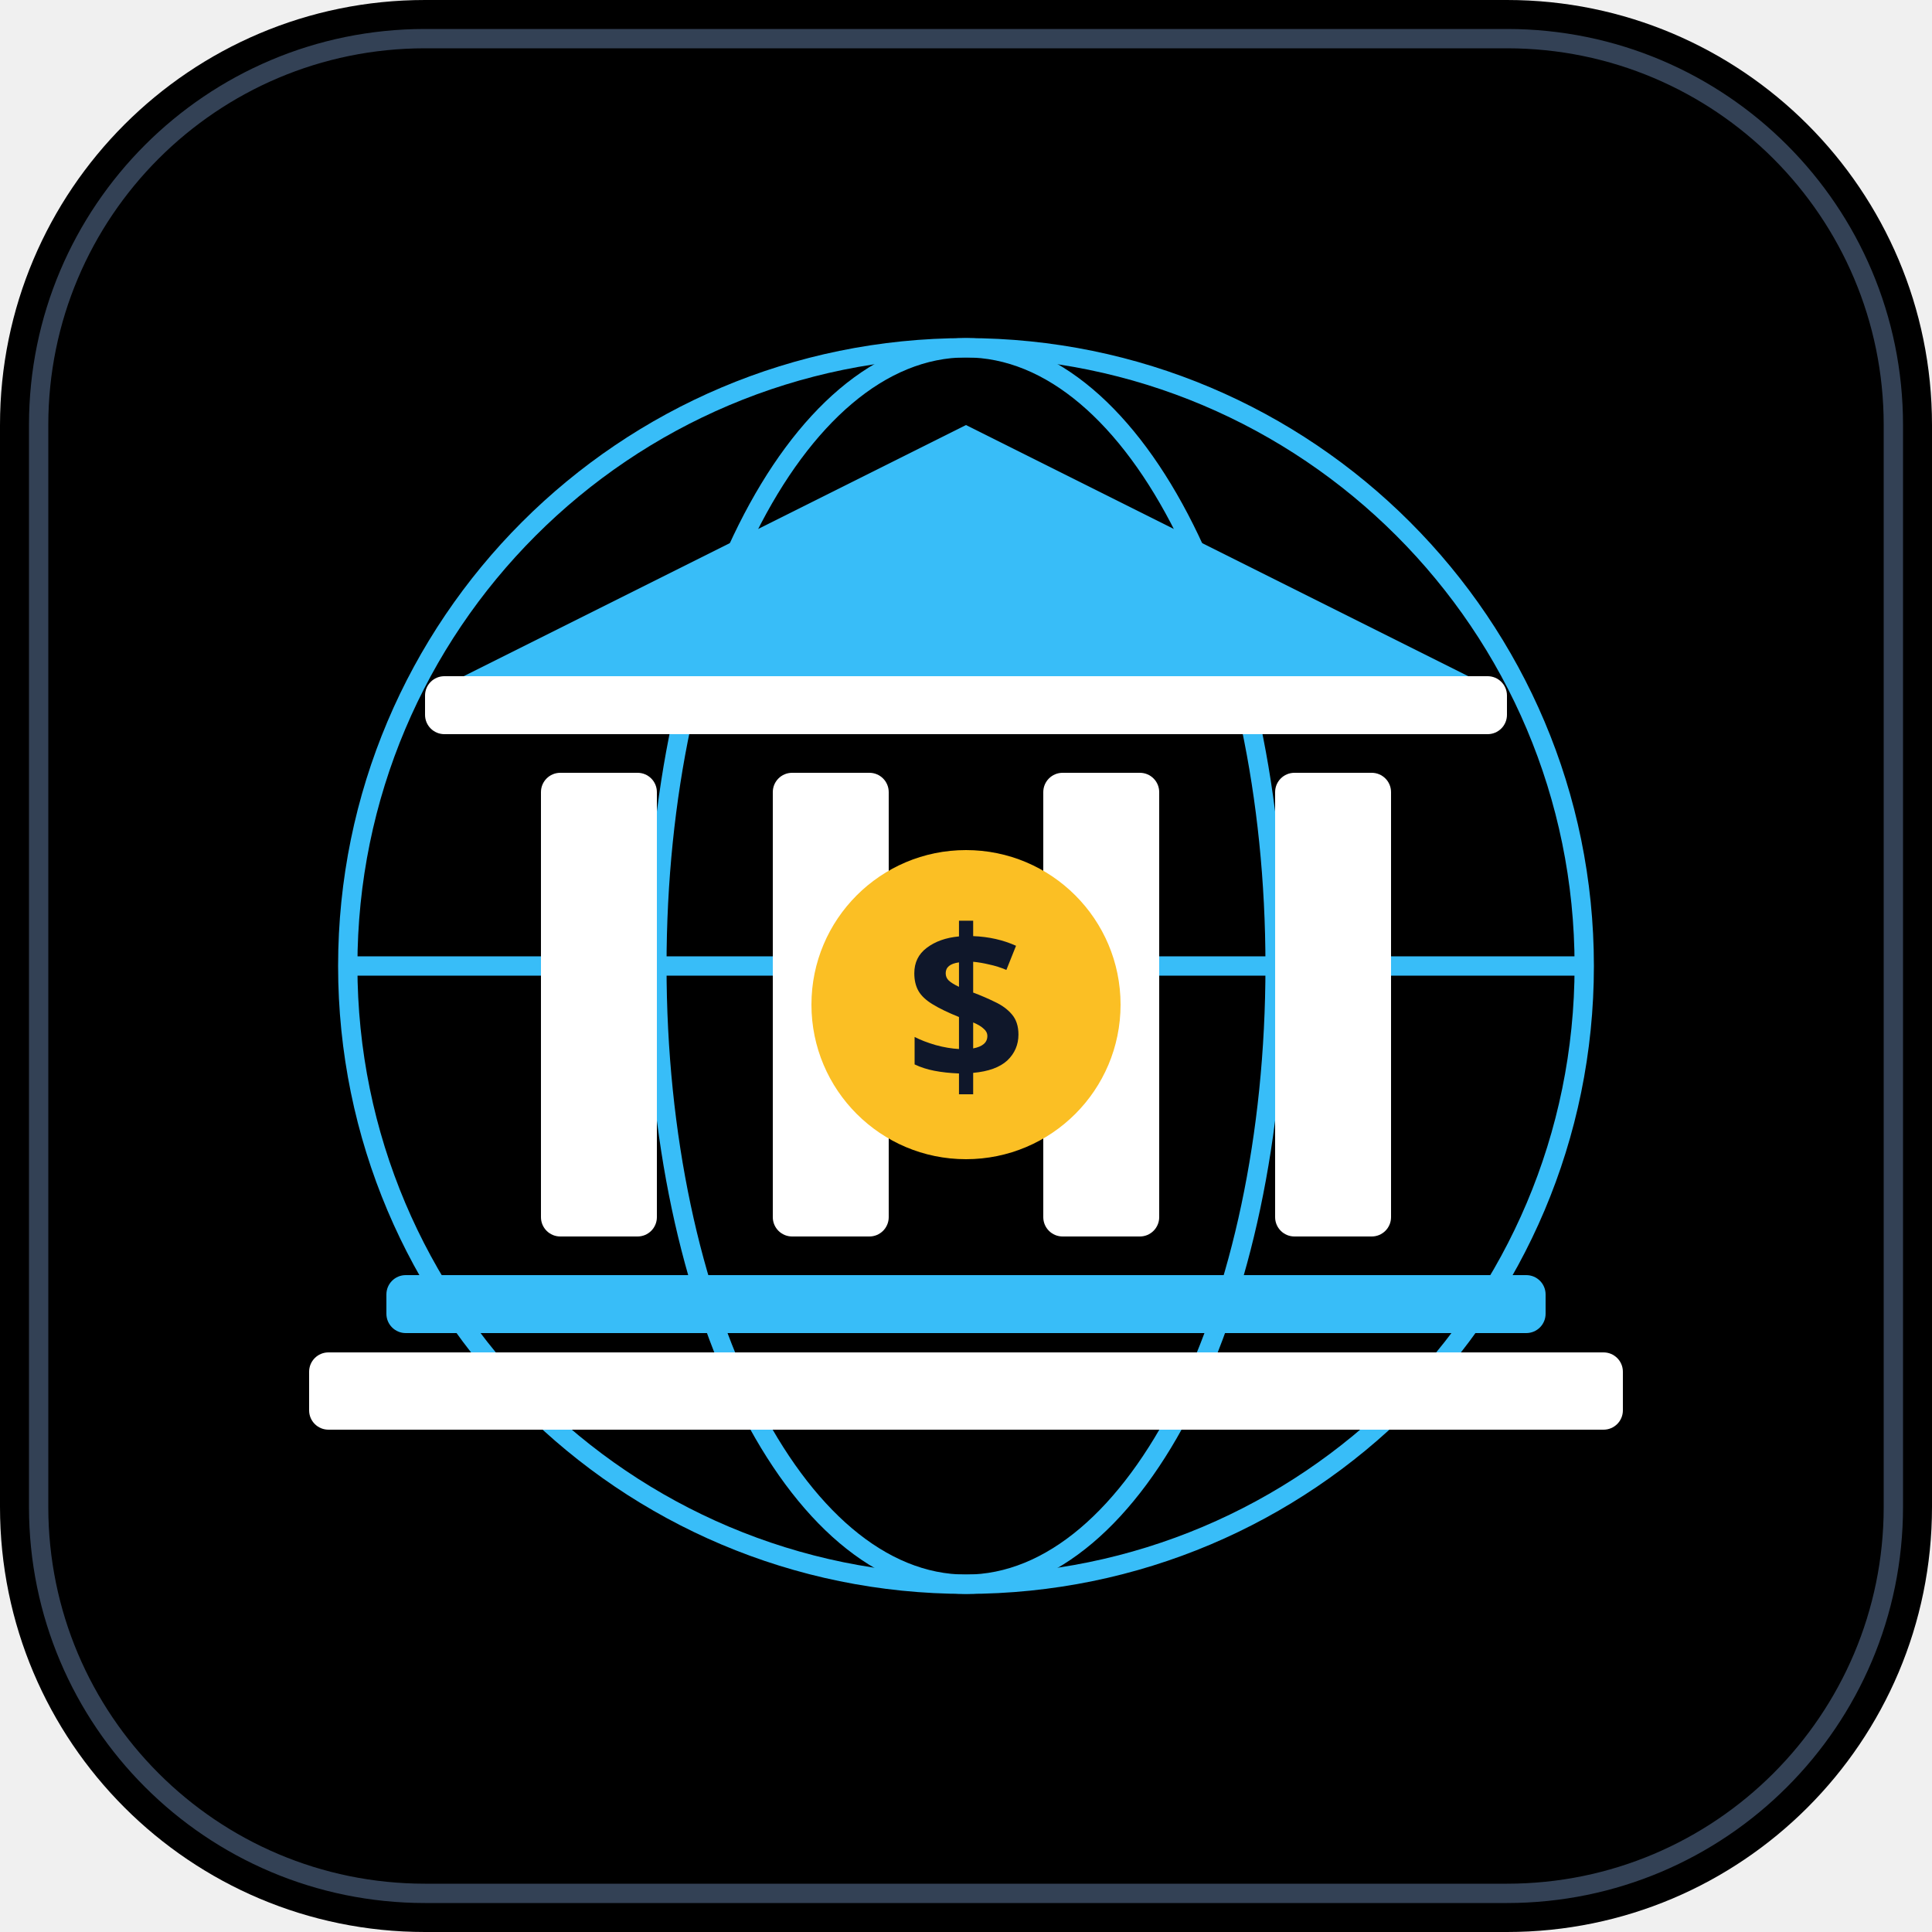
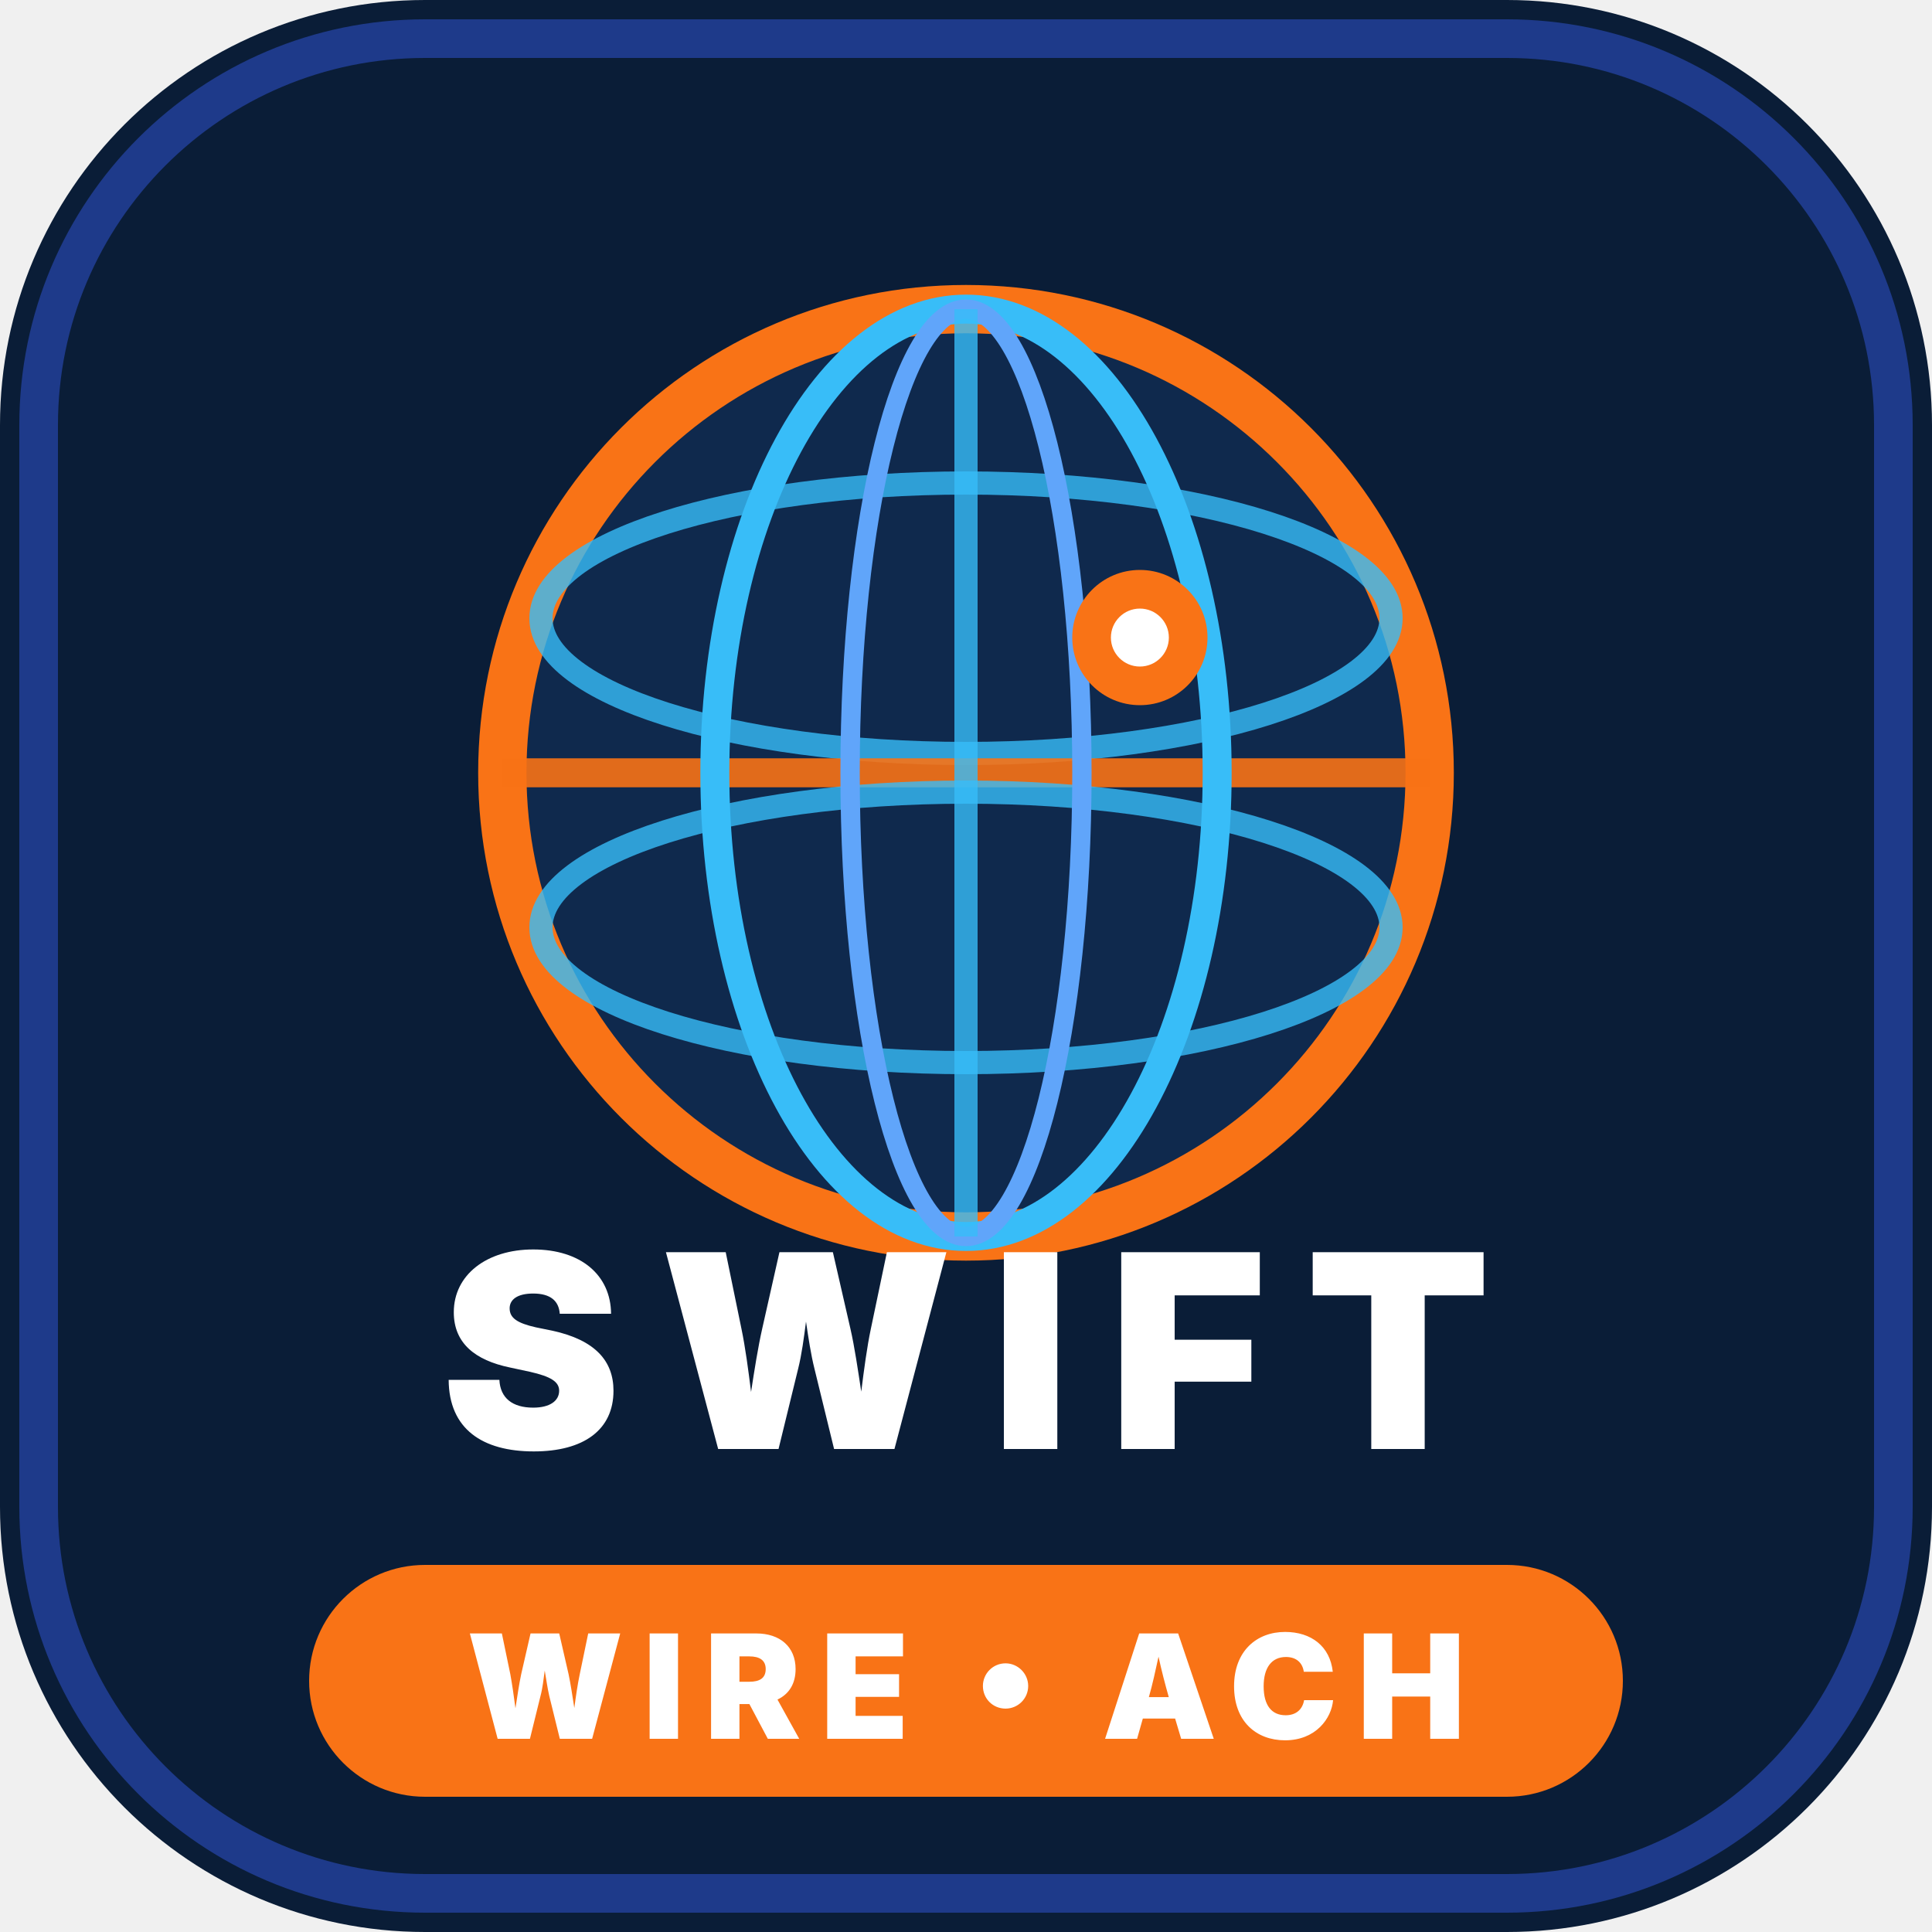
<svg xmlns="http://www.w3.org/2000/svg" viewBox="0 0 100 100" fill="none">
-   <defs>
-     <linearGradient id="usdBankGrad" x1="0%" y1="0%" x2="100%" y2="100%">
-       <stop offset="0%" stopColor="#1E293B" />
-       <stop offset="100%" stopColor="#0F172A" />
-     </linearGradient>
-   </defs>
-   <rect width="100" height="100" rx="22" fill="url(#usdBankGrad)" />
-   <rect x="2" y="2" width="96" height="96" rx="20" stroke="#334155" strokeWidth="1.5" />
-   <circle cx="50" cy="50" r="32" stroke="#38BDF8" strokeWidth="1.5" strokeOpacity="0.4" />
-   <ellipse cx="50" cy="50" rx="16" ry="32" stroke="#38BDF8" strokeWidth="1.5" strokeOpacity="0.4" />
-   <line x1="18" y1="50" x2="82" y2="50" stroke="#38BDF8" strokeWidth="1.5" strokeOpacity="0.4" />
-   <g fill="#FFFFFF">
-     <polygon points="50,22 24,35 76,35" fill="#38BDF8" />
-     <rect x="22" y="35" width="56" height="3" rx="1" />
-     <rect x="28" y="40" width="6" height="24" rx="1" />
-     <rect x="40" y="40" width="6" height="24" rx="1" />
-     <rect x="54" y="40" width="6" height="24" rx="1" />
-     <rect x="66" y="40" width="6" height="24" rx="1" />
-     <rect x="20" y="66" width="60" height="3" rx="1" fill="#38BDF8" />
-     <rect x="16" y="70" width="68" height="4" rx="1" />
+   <rect width="100" height="100" rx="22" fill="#0A1D37" />
+   <rect x="2" y="2" width="96" height="96" rx="20" stroke="#1E3A8A" stroke-width="2" />
+   <g transform="translate(50, 40)">
+     <circle cx="0" cy="0" r="24" stroke="#F97316" stroke-width="2.5" fill="#0F294D" />
+     <ellipse cx="0" cy="-8" rx="22" ry="7" stroke="#38BDF8" stroke-width="1.2" stroke-opacity="0.8" fill="none" />
+     <line x1="-24" y1="0" x2="24" y2="0" stroke="#F97316" stroke-width="1.5" stroke-opacity="0.9" />
+     <ellipse cx="0" cy="8" rx="22" ry="7" stroke="#38BDF8" stroke-width="1.2" stroke-opacity="0.8" fill="none" />
+     <ellipse cx="0" cy="0" rx="13" ry="24" stroke="#38BDF8" stroke-width="1.5" fill="none" />
+     <ellipse cx="0" cy="0" rx="6" ry="24" stroke="#60A5FA" stroke-width="1" fill="none" />
+     <line x1="0" y1="-24" x2="0" y2="24" stroke="#38BDF8" stroke-width="1.2" stroke-opacity="0.8" />
+     <circle cx="9" cy="-7" r="3.5" fill="#F97316" />
+     <circle cx="9" cy="-7" r="1.5" fill="#FFFFFF" />
  </g>
-   <circle cx="50" cy="52" r="8" fill="#FBBF24" />
-   <text x="50" y="56" text-anchor="middle" fill="#0F172A" font-size="11" font-weight="900" font-family="system-ui, sans-serif">$</text>
+   <g transform="translate(50, 75)">
+     <text x="0" y="0" font-family="system-ui, -apple-system, sans-serif" font-weight="900" font-size="14" fill="#FFFFFF" text-anchor="middle" letter-spacing="2">
+       SWIFT
+     </text>
+     <rect x="-34" y="6" width="68" height="12" rx="6" fill="#F97316" />
+     <text x="0" y="15" font-family="system-ui, -apple-system, sans-serif" font-weight="900" font-size="7.5" fill="#FFFFFF" text-anchor="middle" letter-spacing="1">
+       WIRE • ACH
+     </text>
+   </g>
</svg>
